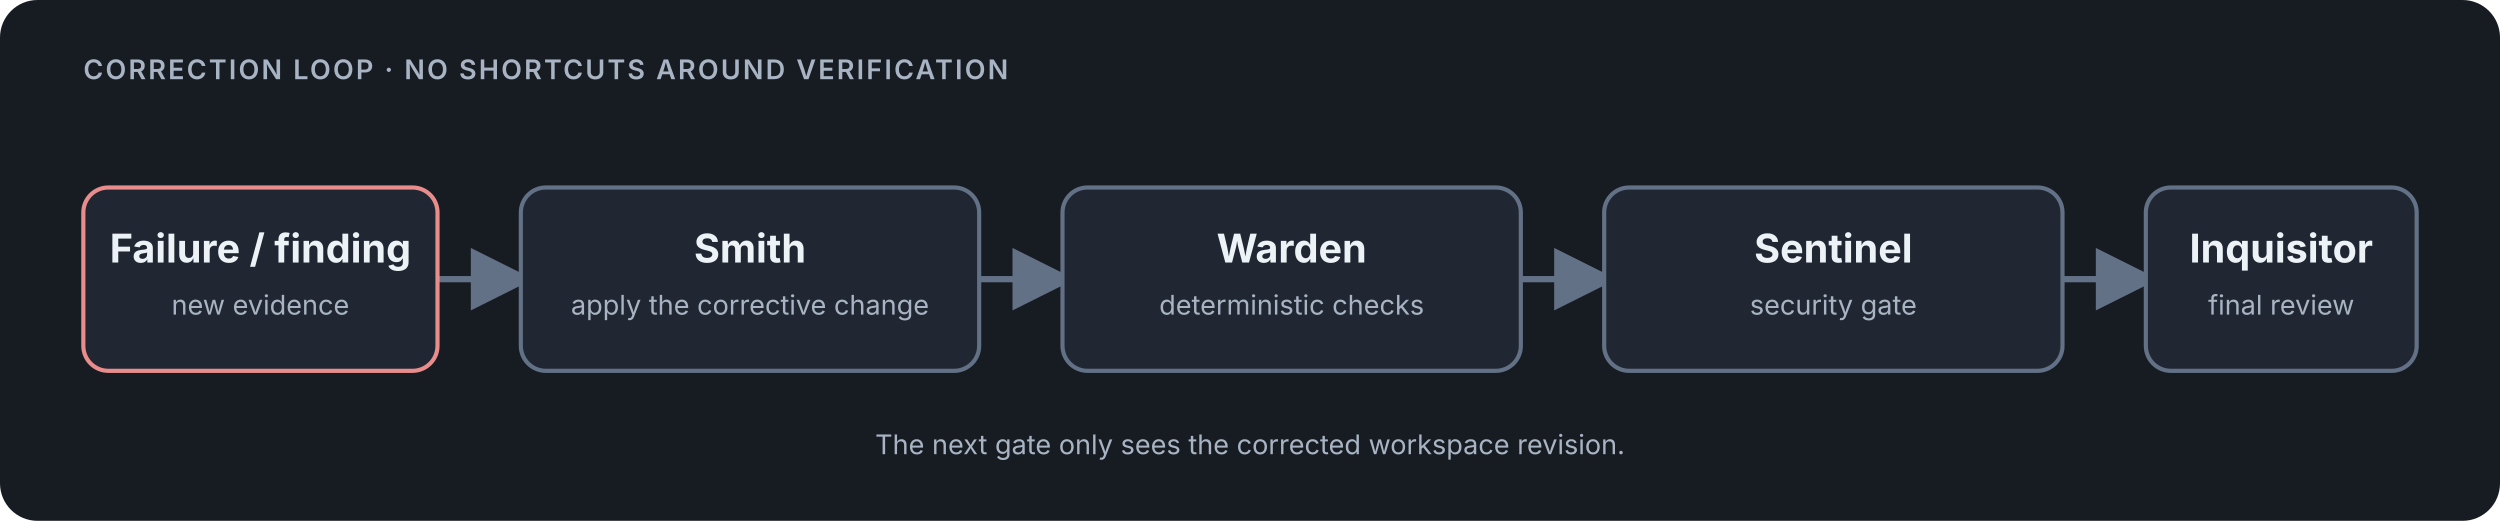
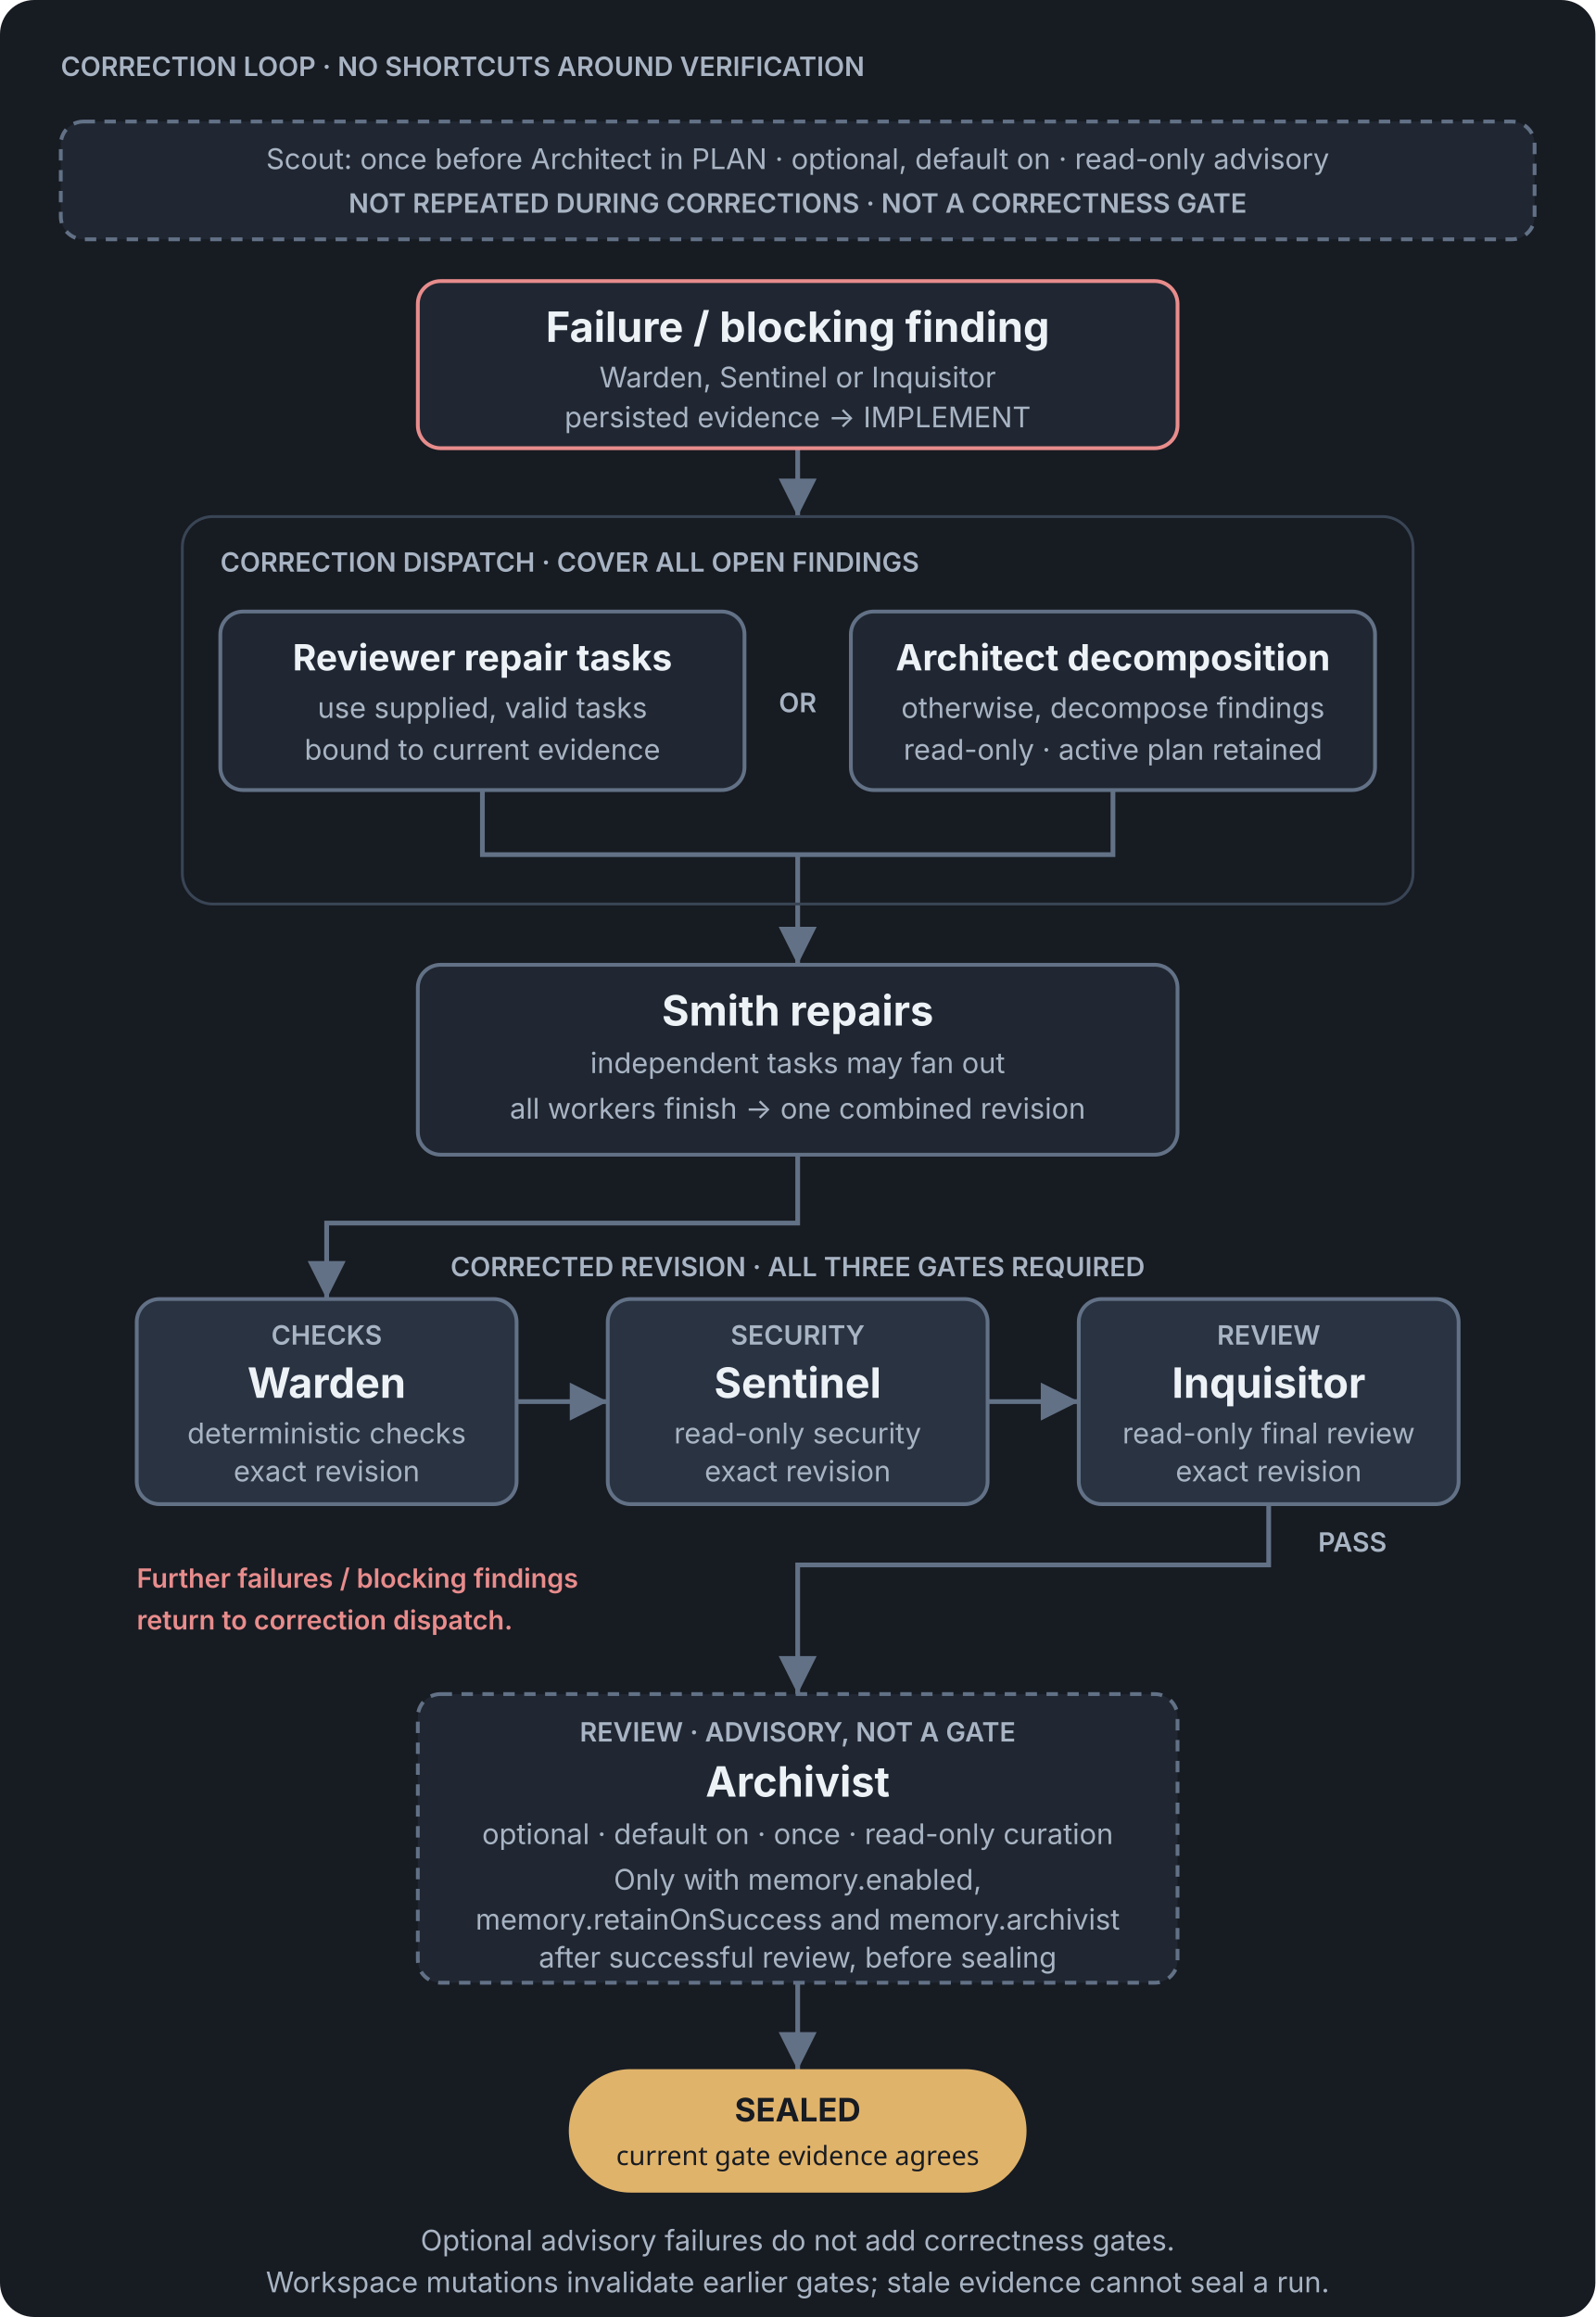
- <svg xmlns="http://www.w3.org/2000/svg" viewBox="0 0 1200 250" role="img" aria-labelledby="title desc">
+ <svg xmlns="http://www.w3.org/2000/svg" viewBox="0 0 840 1220" role="img" aria-labelledby="title desc">
  <style>
    .surface { fill: #171b22; }
+     .phase { fill: none; stroke: #394555; stroke-width: 1.5; }
    .node { fill: #202732; stroke: #627186; stroke-width: 2; }
+     .gate { fill: #293342; }
    .finding { stroke: #e88c8c; }
-     .title { fill: #edf2f7; font: 700 19px system-ui, -apple-system, sans-serif; }
-     .subtitle { fill: #a8b4c3; font: 13px system-ui, -apple-system, sans-serif; }
-     .label { fill: #a8b4c3; font: 600 13px system-ui, -apple-system, sans-serif; letter-spacing: .08em; }
-     .flow { fill: none; stroke: #627186; stroke-width: 3; marker-end: url(#arrow); }
-     .arrow { fill: #627186; }
+     .advisory { stroke-dasharray: 6 5; }
+     .terminal { fill: #e0b36a; stroke: #e0b36a; }
+     .terminal-text { fill: #171b22; font: 700 17px system-ui, -apple-system, sans-serif; }
+     .title { fill: #edf2f7; font: 700 22px system-ui, -apple-system, sans-serif; }
+     .small-title { fill: #edf2f7; font: 700 19px system-ui, -apple-system, sans-serif; }
+     .subtitle { fill: #a8b4c3; font: 15px system-ui, -apple-system, sans-serif; }
+     .label { fill: #a8b4c3; font: 600 14px system-ui, -apple-system, sans-serif; }
+     .warn { fill: #e88c8c; }
+     .flow { fill: none; stroke: #627186; stroke-width: 2.5; marker-end: url(#arrow); }
+     .join { fill: none; stroke: #627186; stroke-width: 2.5; }
  </style>
  <defs>
-     <marker id="arrow" markerWidth="10" markerHeight="10" refX="8" refY="5" orient="auto">
-       <path class="arrow" d="M0,0 L10,5 L0,10 Z" />
+     <marker id="arrow" markerWidth="8" markerHeight="8" refX="8" refY="4" orient="auto">
+       <path fill="#627186" d="M0,0 L8,4 L0,8 Z" />
    </marker>
  </defs>
-   <rect class="surface" width="1200" height="250" rx="18" />
-   <text class="label" x="40" y="38">CORRECTION LOOP · NO SHORTCUTS AROUND VERIFICATION</text>
-   <path class="flow" d="M210 134 H250" />
-   <path class="flow" d="M470 134 H510" />
-   <path class="flow" d="M730 134 H770" />
-   <path class="flow" d="M990 134 H1030" />
-   <rect class="node finding" x="40" y="90" width="170" height="88" rx="12" />
-   <text class="title" x="125" y="126" text-anchor="middle">Failure / finding</text>
-   <text class="subtitle" x="125" y="151" text-anchor="middle">new evidence</text>
-   <rect class="node" x="250" y="90" width="220" height="88" rx="12" />
-   <text class="title" x="360" y="126" text-anchor="middle">Smith</text>
-   <text class="subtitle" x="360" y="151" text-anchor="middle">apply the corrective change</text>
-   <rect class="node" x="510" y="90" width="220" height="88" rx="12" />
-   <text class="title" x="620" y="126" text-anchor="middle">Warden</text>
-   <text class="subtitle" x="620" y="151" text-anchor="middle">deterministic checks</text>
-   <rect class="node" x="770" y="90" width="220" height="88" rx="12" />
-   <text class="title" x="880" y="126" text-anchor="middle">Sentinel</text>
-   <text class="subtitle" x="880" y="151" text-anchor="middle">security gate</text>
-   <rect class="node" x="1030" y="90" width="130" height="88" rx="12" />
-   <text class="title" x="1095" y="126" text-anchor="middle">Inquisitor</text>
-   <text class="subtitle" x="1095" y="151" text-anchor="middle">final review</text>
-   <text class="subtitle" x="600" y="218" text-anchor="middle">The next gate only sees the corrected workspace revision.</text>
+   <rect class="surface" width="840" height="1220" rx="18" />
+   <text class="label" x="32" y="40">CORRECTION LOOP · NO SHORTCUTS AROUND VERIFICATION</text>
+   <rect class="node advisory" x="32" y="64" width="776" height="62" rx="12" />
+   <text class="subtitle" x="420" y="89" text-anchor="middle">Scout: once before Architect in PLAN · optional, default on · read-only advisory</text>
+   <text class="label" x="420" y="112" text-anchor="middle">NOT REPEATED DURING CORRECTIONS · NOT A CORRECTNESS GATE</text>
+   <path class="flow" d="M420 236 V272" />
+   <path class="join" d="M254 416 V450 H586 V416" />
+   <path class="flow" d="M420 450 V508" />
+   <path class="flow" d="M420 608 V644 H172 V684" />
+   <path class="flow" d="M272 738 H320" />
+   <path class="flow" d="M520 738 H568" />
+   <path class="flow" d="M668 792 V824 H420 V892" />
+   <path class="flow" d="M420 1044 V1090" />
+   <rect class="node finding" x="220" y="148" width="400" height="88" rx="12" />
+   <text class="title" x="420" y="180" text-anchor="middle">Failure / blocking finding</text>
+   <text class="subtitle" x="420" y="204" text-anchor="middle">Warden, Sentinel or Inquisitor</text>
+   <text class="subtitle" x="420" y="225" text-anchor="middle">persisted evidence → IMPLEMENT</text>
+   <rect class="phase" x="96" y="272" width="648" height="204" rx="16" />
+   <text class="label" x="116" y="301">CORRECTION DISPATCH · COVER ALL OPEN FINDINGS</text>
+   <rect class="node" x="116" y="322" width="276" height="94" rx="12" />
+   <text class="small-title" x="254" y="353" text-anchor="middle">Reviewer repair tasks</text>
+   <text class="subtitle" x="254" y="378" text-anchor="middle">use supplied, valid tasks</text>
+   <text class="subtitle" x="254" y="400" text-anchor="middle">bound to current evidence</text>
+   <text class="label" x="420" y="375" text-anchor="middle">OR</text>
+   <rect class="node" x="448" y="322" width="276" height="94" rx="12" />
+   <text class="small-title" x="586" y="353" text-anchor="middle">Architect decomposition</text>
+   <text class="subtitle" x="586" y="378" text-anchor="middle">otherwise, decompose findings</text>
+   <text class="subtitle" x="586" y="400" text-anchor="middle">read-only · active plan retained</text>
+   <rect class="node" x="220" y="508" width="400" height="100" rx="12" />
+   <text class="title" x="420" y="540" text-anchor="middle">Smith repairs</text>
+   <text class="subtitle" x="420" y="565" text-anchor="middle">independent tasks may fan out</text>
+   <text class="subtitle" x="420" y="589" text-anchor="middle">all workers finish → one combined revision</text>
+   <text class="label" x="420" y="672" text-anchor="middle">CORRECTED REVISION · ALL THREE GATES REQUIRED</text>
+   <rect class="node gate" x="72" y="684" width="200" height="108" rx="12" />
+   <text class="label" x="172" y="708" text-anchor="middle">CHECKS</text>
+   <text class="title" x="172" y="736" text-anchor="middle">Warden</text>
+   <text class="subtitle" x="172" y="760" text-anchor="middle">deterministic checks</text>
+   <text class="subtitle" x="172" y="780" text-anchor="middle">exact revision</text>
+   <rect class="node gate" x="320" y="684" width="200" height="108" rx="12" />
+   <text class="label" x="420" y="708" text-anchor="middle">SECURITY</text>
+   <text class="title" x="420" y="736" text-anchor="middle">Sentinel</text>
+   <text class="subtitle" x="420" y="760" text-anchor="middle">read-only security</text>
+   <text class="subtitle" x="420" y="780" text-anchor="middle">exact revision</text>
+   <rect class="node gate" x="568" y="684" width="200" height="108" rx="12" />
+   <text class="label" x="668" y="708" text-anchor="middle">REVIEW</text>
+   <text class="title" x="668" y="736" text-anchor="middle">Inquisitor</text>
+   <text class="subtitle" x="668" y="760" text-anchor="middle">read-only final review</text>
+   <text class="subtitle" x="668" y="780" text-anchor="middle">exact revision</text>
+   <text class="label" x="694" y="817">PASS</text>
+   <text class="label warn" x="72" y="836">Further failures / blocking findings</text>
+   <text class="label warn" x="72" y="858">return to correction dispatch.</text>
+   <rect class="node advisory" x="220" y="892" width="400" height="152" rx="12" />
+   <text class="label" x="420" y="917" text-anchor="middle">REVIEW · ADVISORY, NOT A GATE</text>
+   <text class="title" x="420" y="946" text-anchor="middle">Archivist</text>
+   <text class="subtitle" x="420" y="971" text-anchor="middle">optional · default on · once · read-only curation</text>
+   <text class="subtitle" x="420" y="995" text-anchor="middle">Only with memory.enabled,</text>
+   <text class="subtitle" x="420" y="1016" text-anchor="middle">memory.retainOnSuccess and memory.archivist</text>
+   <text class="subtitle" x="420" y="1036" text-anchor="middle">after successful review, before sealing</text>
+   <rect class="terminal" x="300" y="1090" width="240" height="64" rx="32" />
+   <text class="terminal-text" x="420" y="1117" text-anchor="middle">SEALED</text>
+   <text x="420" y="1140" text-anchor="middle" fill="#171b22" font-family="system-ui, sans-serif" font-size="14">current gate evidence agrees</text>
+   <text class="subtitle" x="420" y="1185" text-anchor="middle">Optional advisory failures do not add correctness gates.</text>
+   <text class="subtitle" x="420" y="1207" text-anchor="middle">Workspace mutations invalidate earlier gates; stale evidence cannot seal a run.</text>
</svg>
